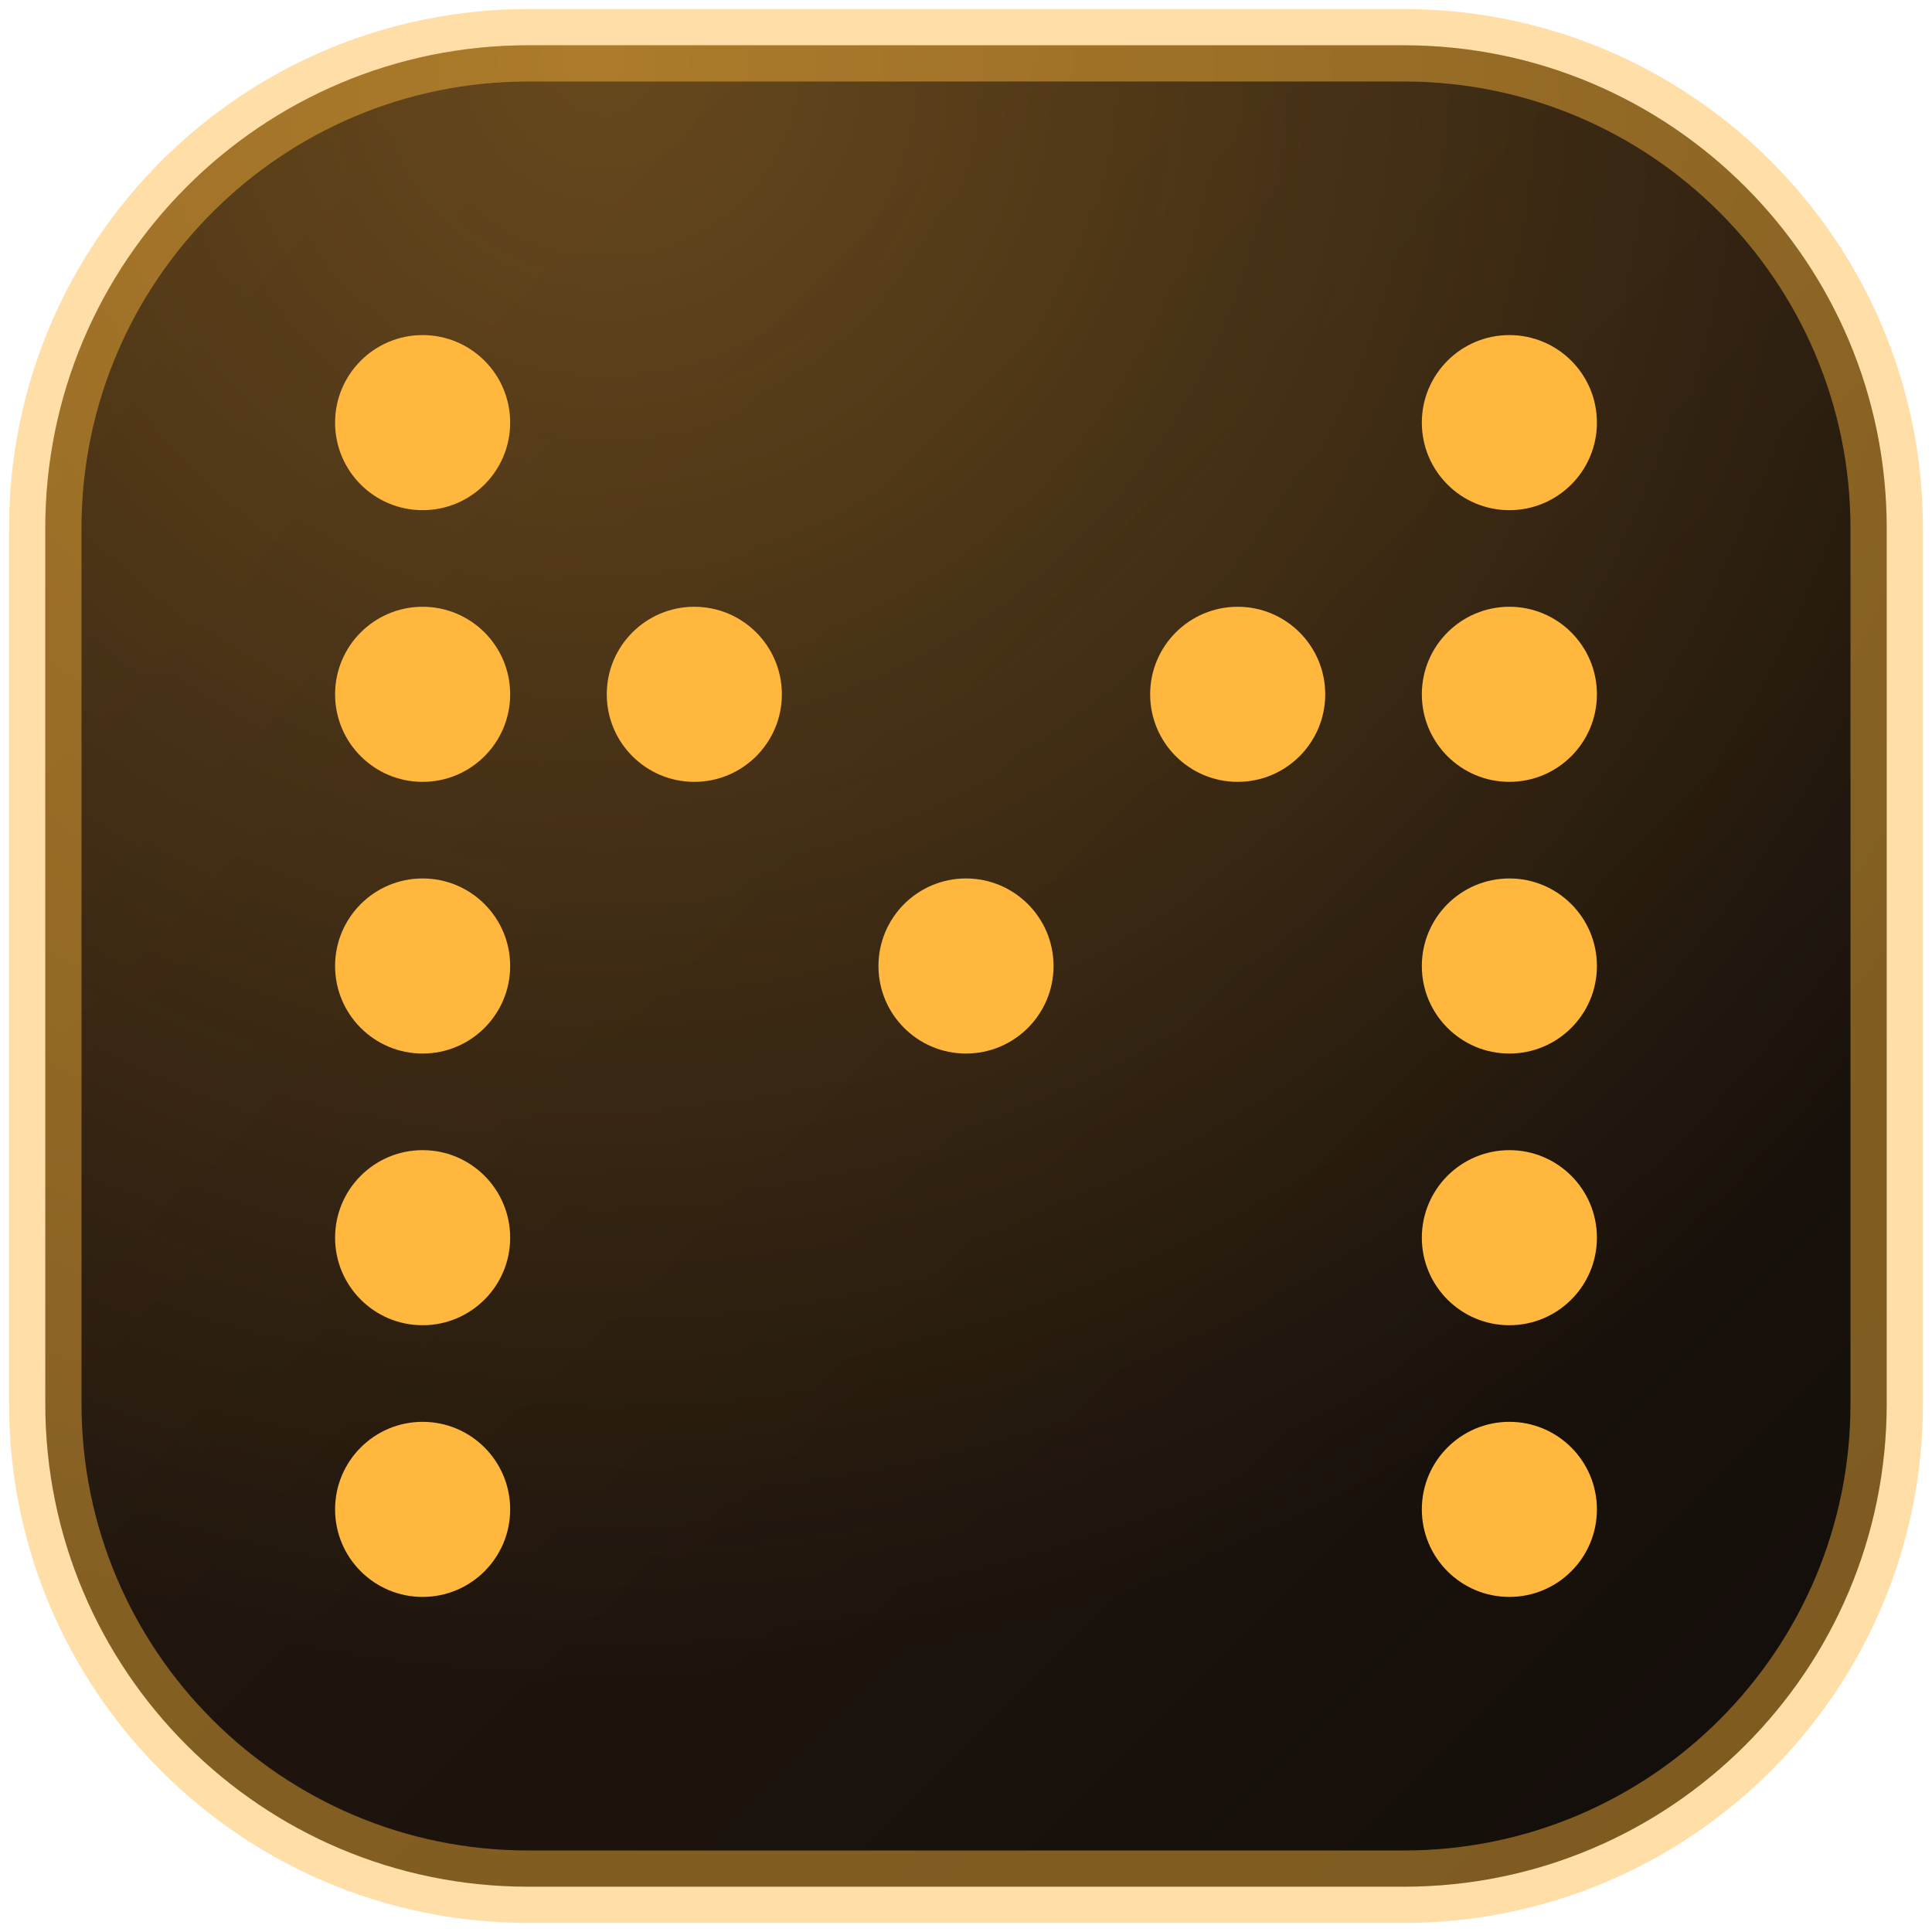
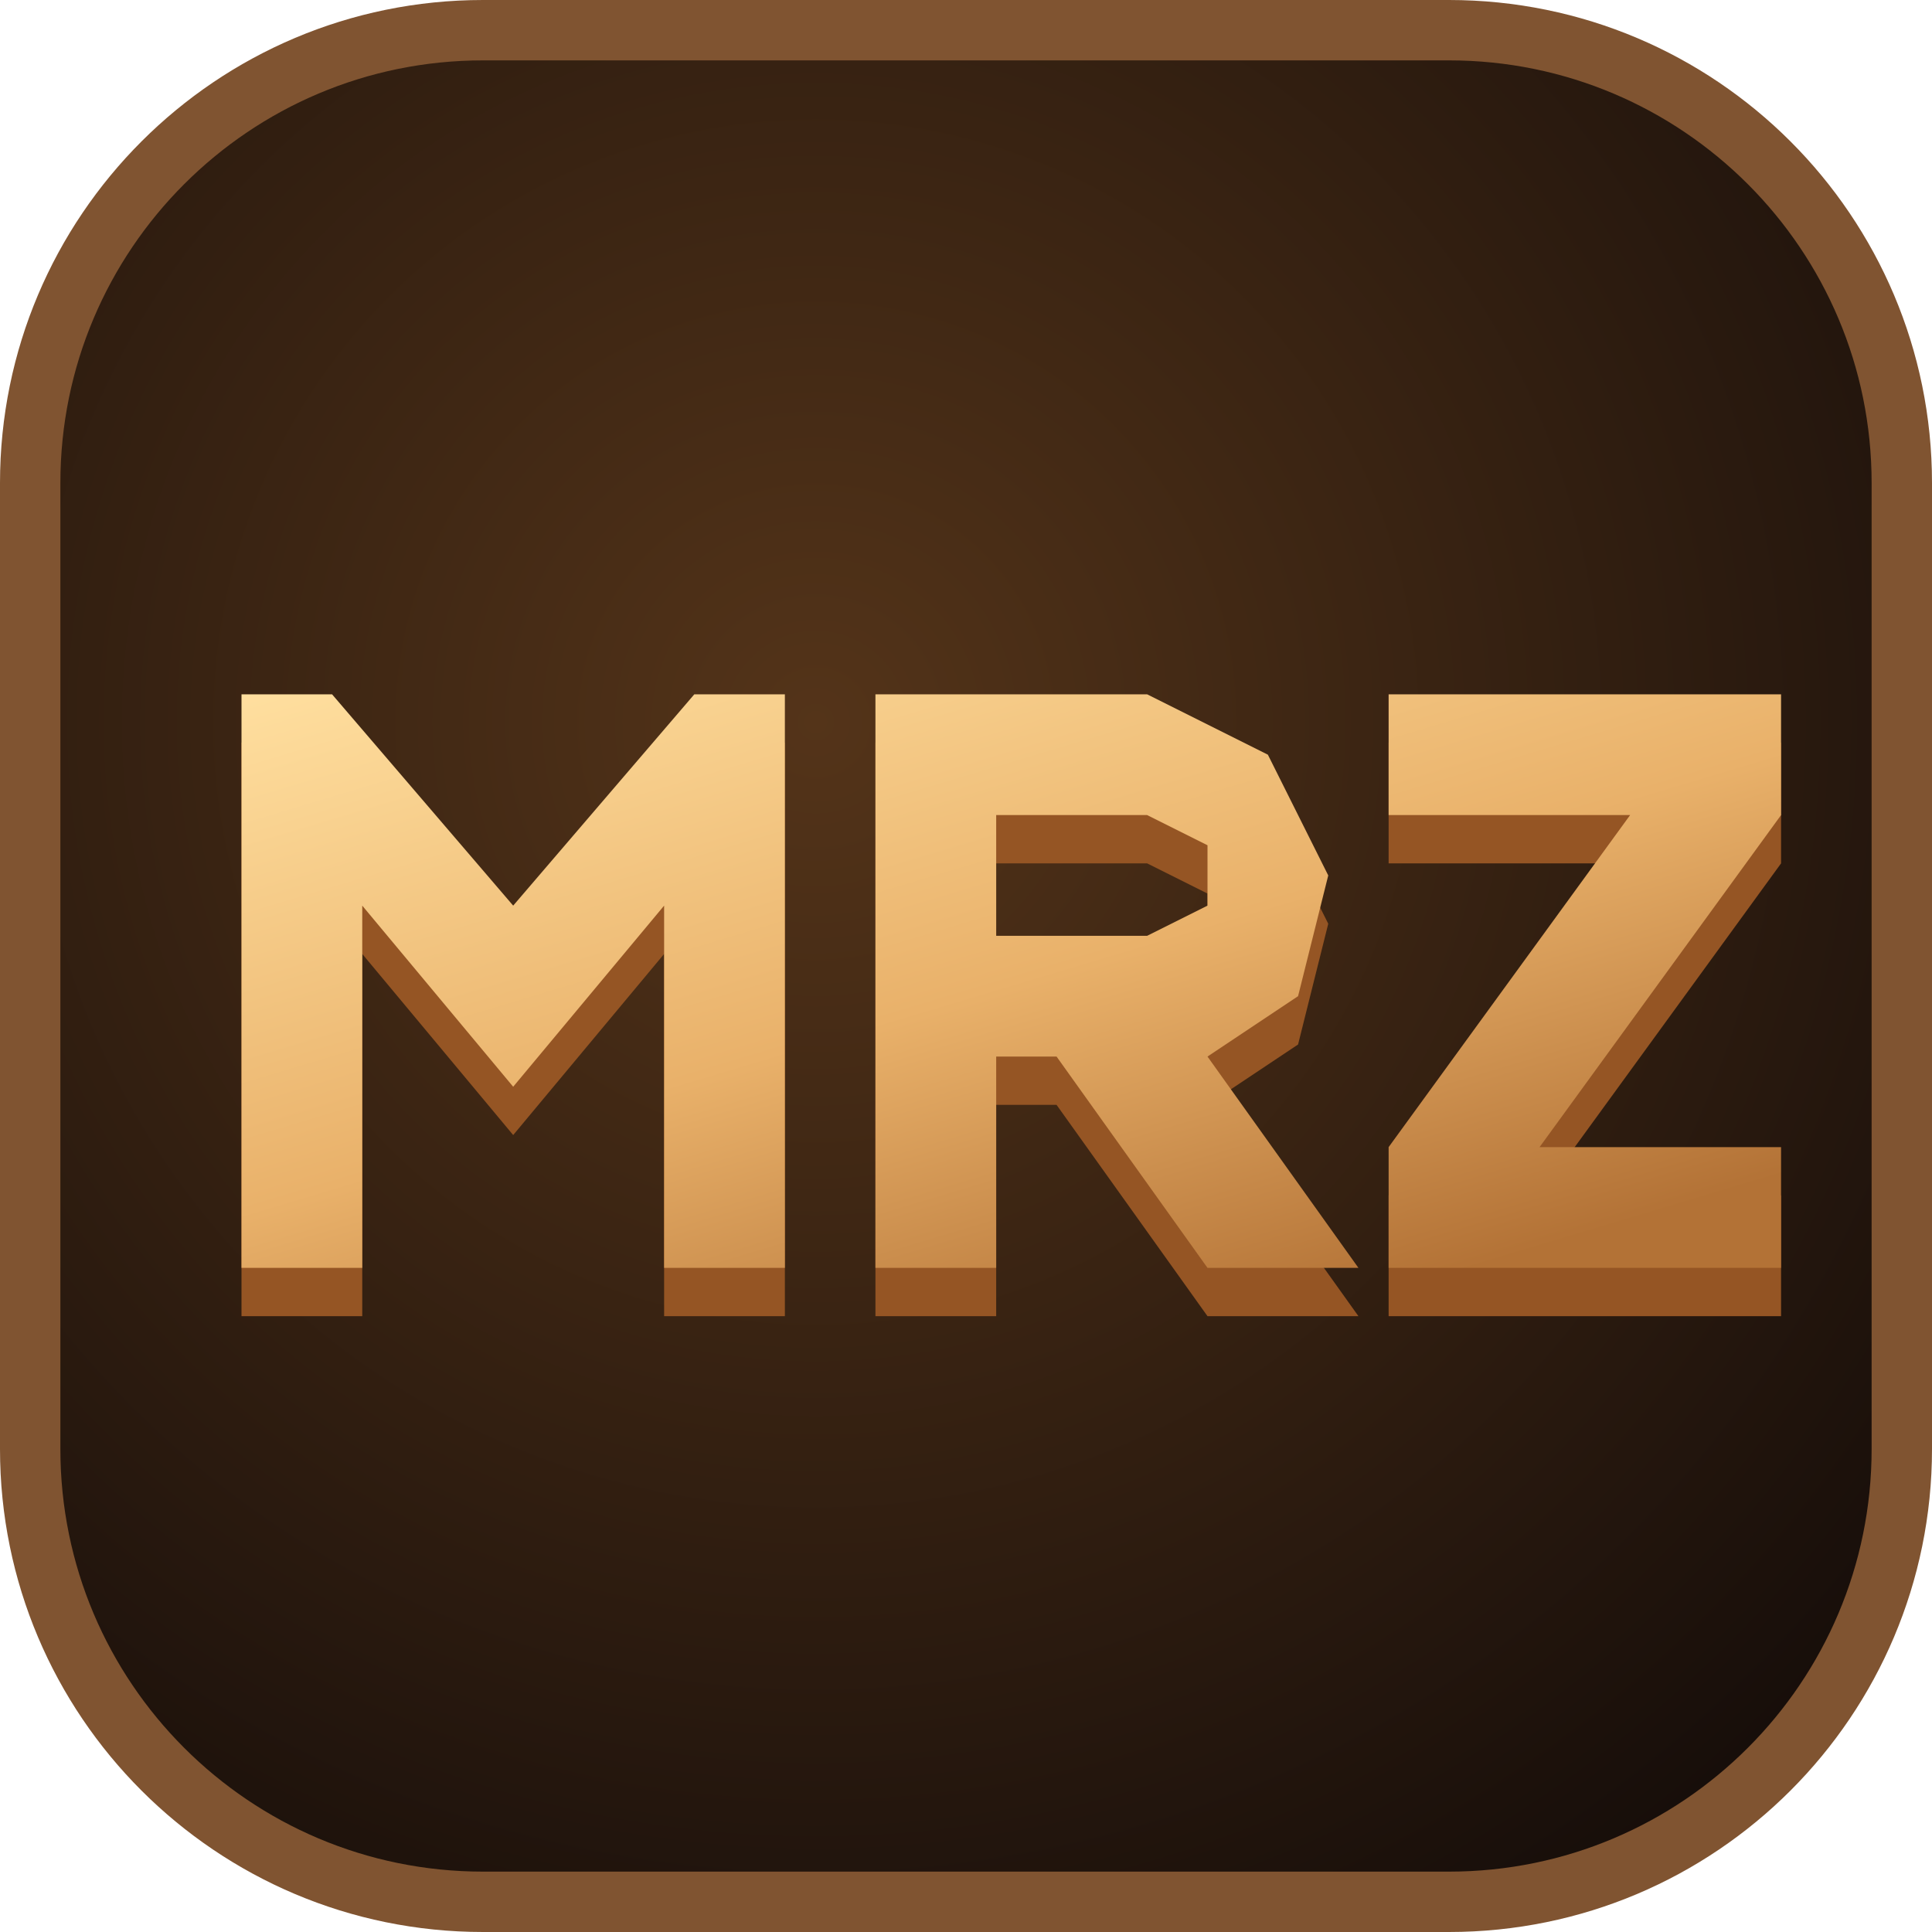
- <svg xmlns="http://www.w3.org/2000/svg" viewBox="0 0 32 32">
+ <svg xmlns="http://www.w3.org/2000/svg" viewBox="0 0 64 64">
  <defs>
-     <linearGradient id="g" x1="0" y1="0" x2="1" y2="1">
-       <stop offset="0" stop-color="#2a1b10" />
-       <stop offset="1" stop-color="#130e0a" />
+     <radialGradient id="face" cx=".42" cy=".37" r=".74">
+       <stop stop-color="#543419" />
+       <stop offset="1" stop-color="#170e0a" />
+     </radialGradient>
+     <linearGradient id="gold" x1="0" y1="0" x2=".8" y2="1">
+       <stop stop-color="#ffdf9f" />
+       <stop offset=".55" stop-color="#e9b16a" />
+       <stop offset="1" stop-color="#b37236" />
    </linearGradient>
-     <radialGradient id="h" cx=".3" cy="0" r=".9">
-       <stop offset="0" stop-color="#ffb83d" stop-opacity=".30" />
-       <stop offset="1" stop-color="#ffb83d" stop-opacity="0" />
-     </radialGradient>
+     <path id="letters" fill-rule="evenodd" d="M8 42V23h3l6 7 6-7h3v19h-4V30l-5 6-5-6v12Zm21 0V23h9l4 2 2 4-1 4-3 2 5 7h-5l-5-7h-2v7Zm4-15v4h5l2-1v-2l-2-1Zm13-4h13v4L51 38h8v4H46v-4l8-11h-8Z" />
  </defs>
-   <rect x=".75" y=".75" width="30.5" height="30.5" rx="8" fill="url(#g)" />
-   <rect x=".75" y=".75" width="30.5" height="30.5" rx="8" fill="url(#h)" />
-   <rect x=".75" y=".75" width="30.5" height="30.5" rx="8" fill="none" stroke="#ffb83d" stroke-opacity=".45" stroke-width="1.2" />
-   <g fill="#ffb83d">
-     <circle cx="7.00" cy="7.00" r="1.45" />
-     <circle cx="7.00" cy="11.50" r="1.45" />
-     <circle cx="7.00" cy="16.00" r="1.45" />
-     <circle cx="7.00" cy="20.50" r="1.45" />
-     <circle cx="7.00" cy="25.00" r="1.45" />
-     <circle cx="11.50" cy="11.50" r="1.45" />
-     <circle cx="16.00" cy="16.00" r="1.45" />
-     <circle cx="20.50" cy="11.50" r="1.45" />
-     <circle cx="25.00" cy="7.00" r="1.45" />
-     <circle cx="25.00" cy="11.50" r="1.45" />
-     <circle cx="25.00" cy="16.00" r="1.45" />
-     <circle cx="25.00" cy="20.50" r="1.45" />
-     <circle cx="25.00" cy="25.00" r="1.45" />
-   </g>
+   <rect x="1" y="1" width="62" height="62" rx="15" fill="url(#face)" stroke="#805431" stroke-width="2" />
+   <use href="#letters" transform="translate(0 1.6)" fill="#955524" />
+   <use href="#letters" fill="url(#gold)" />
</svg>
